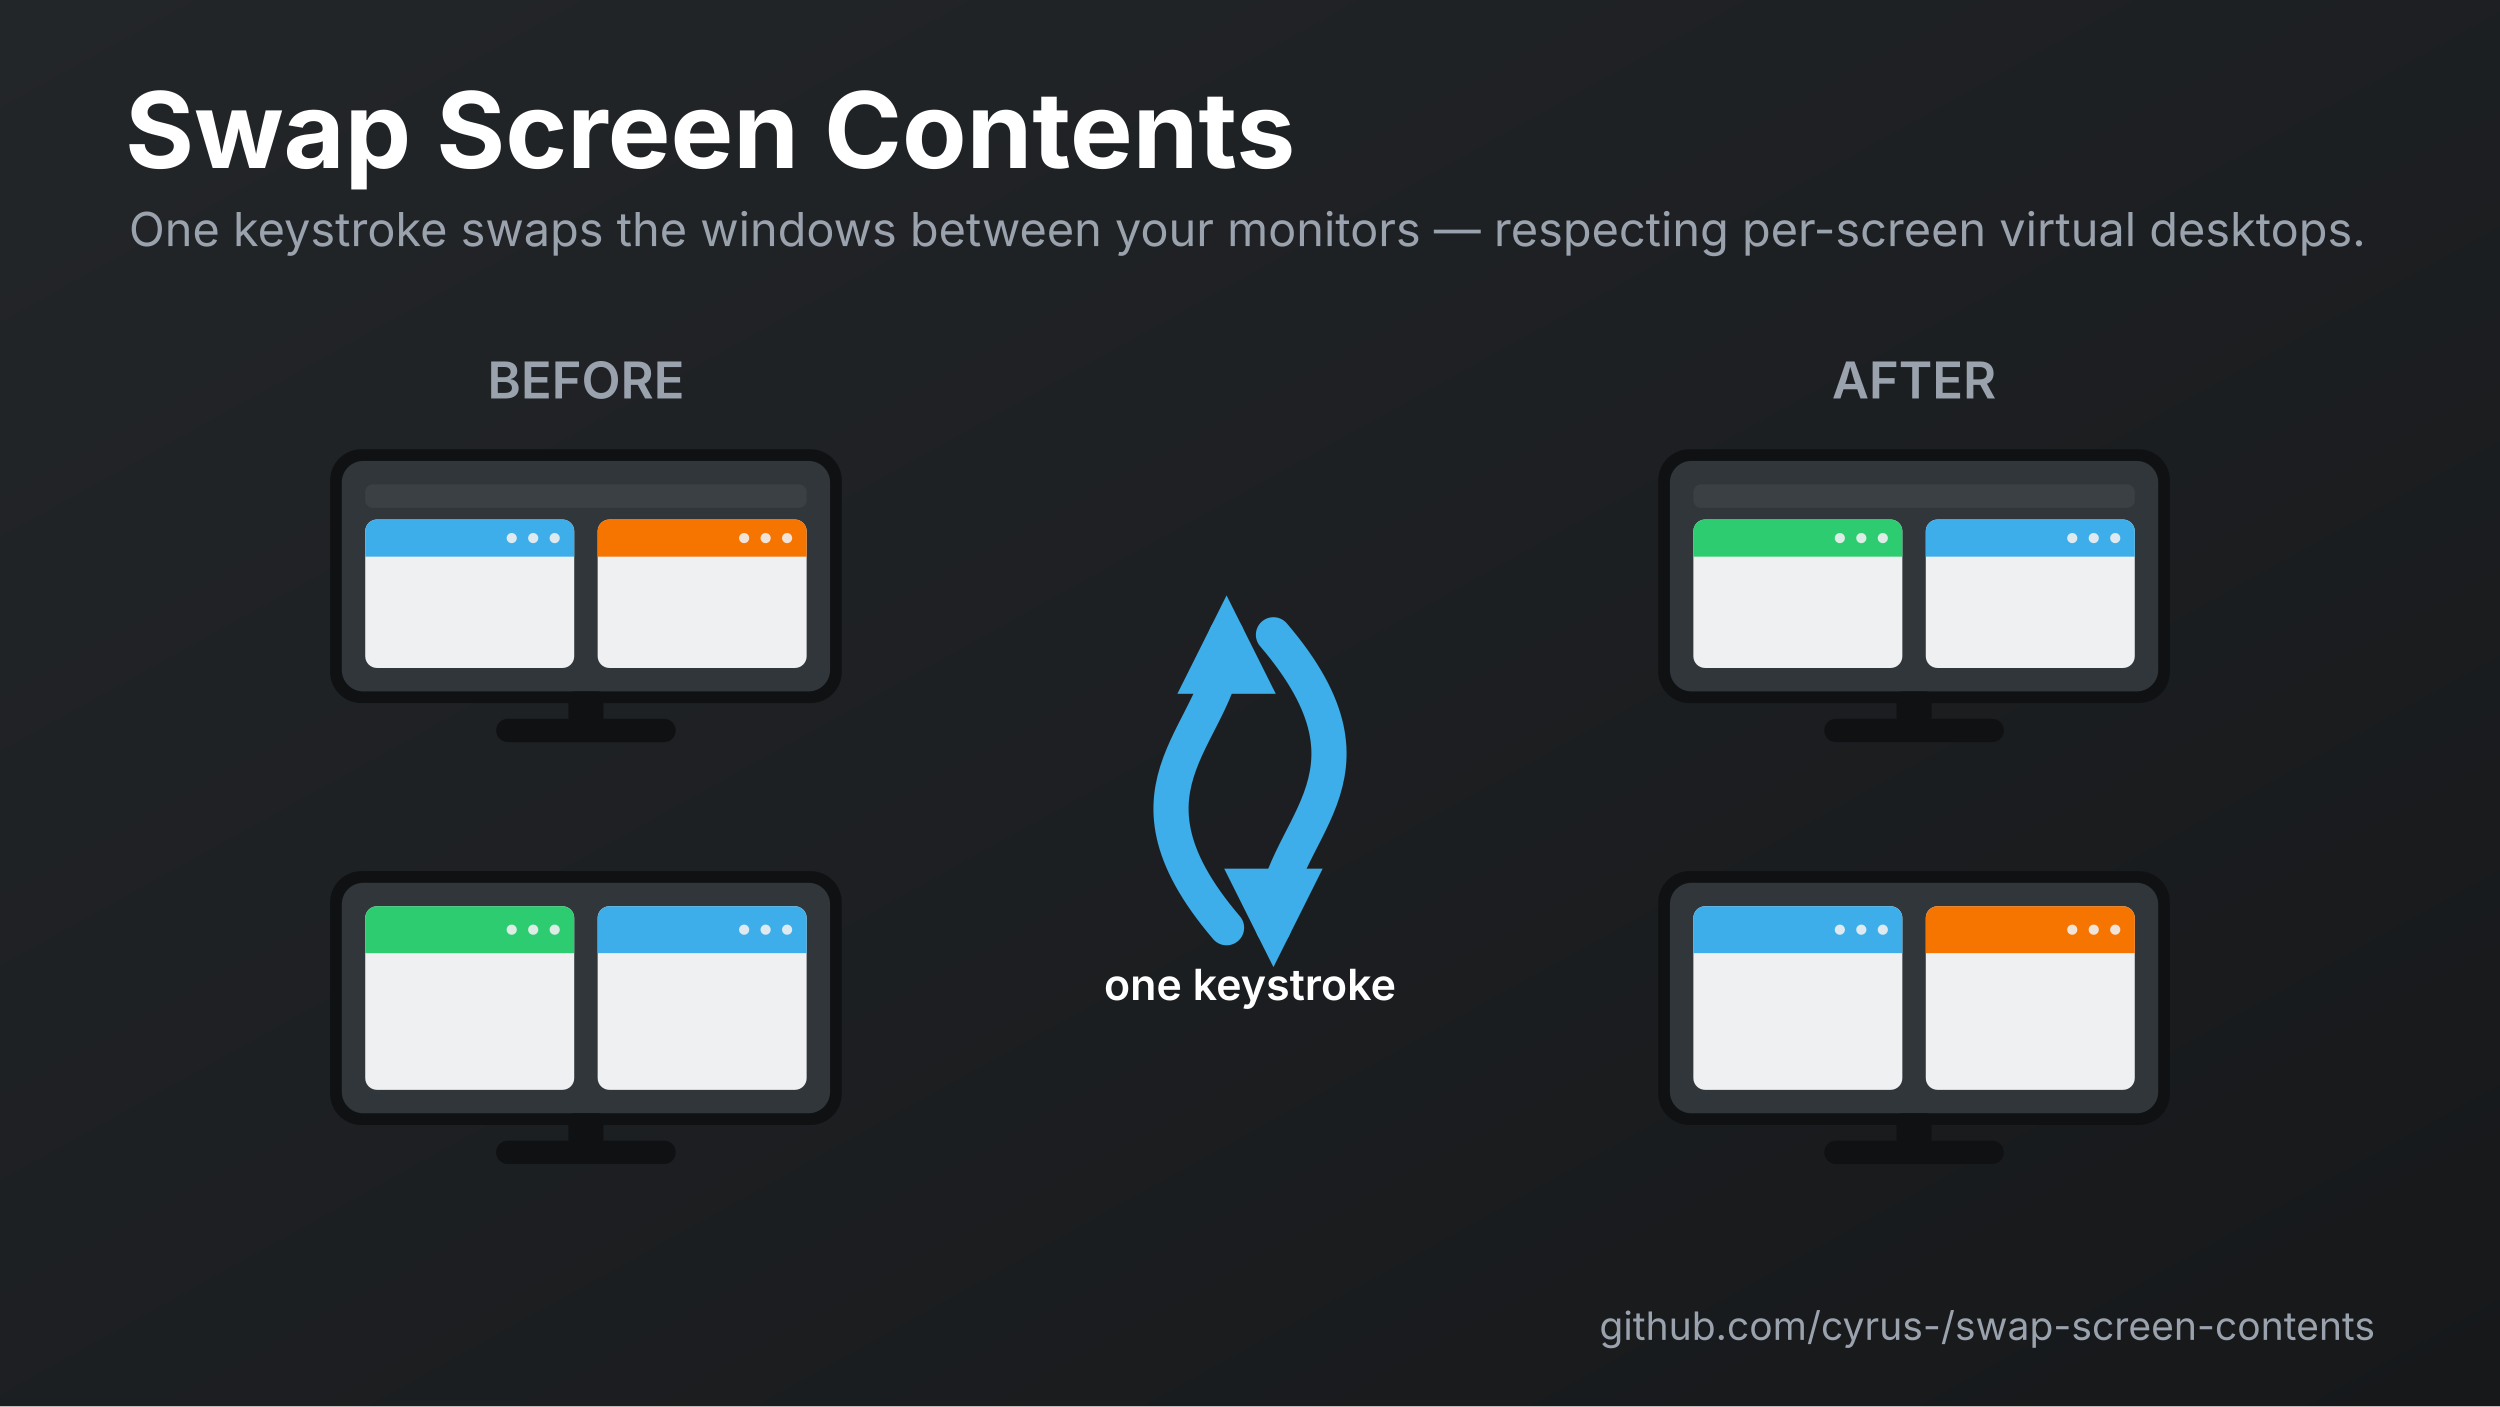
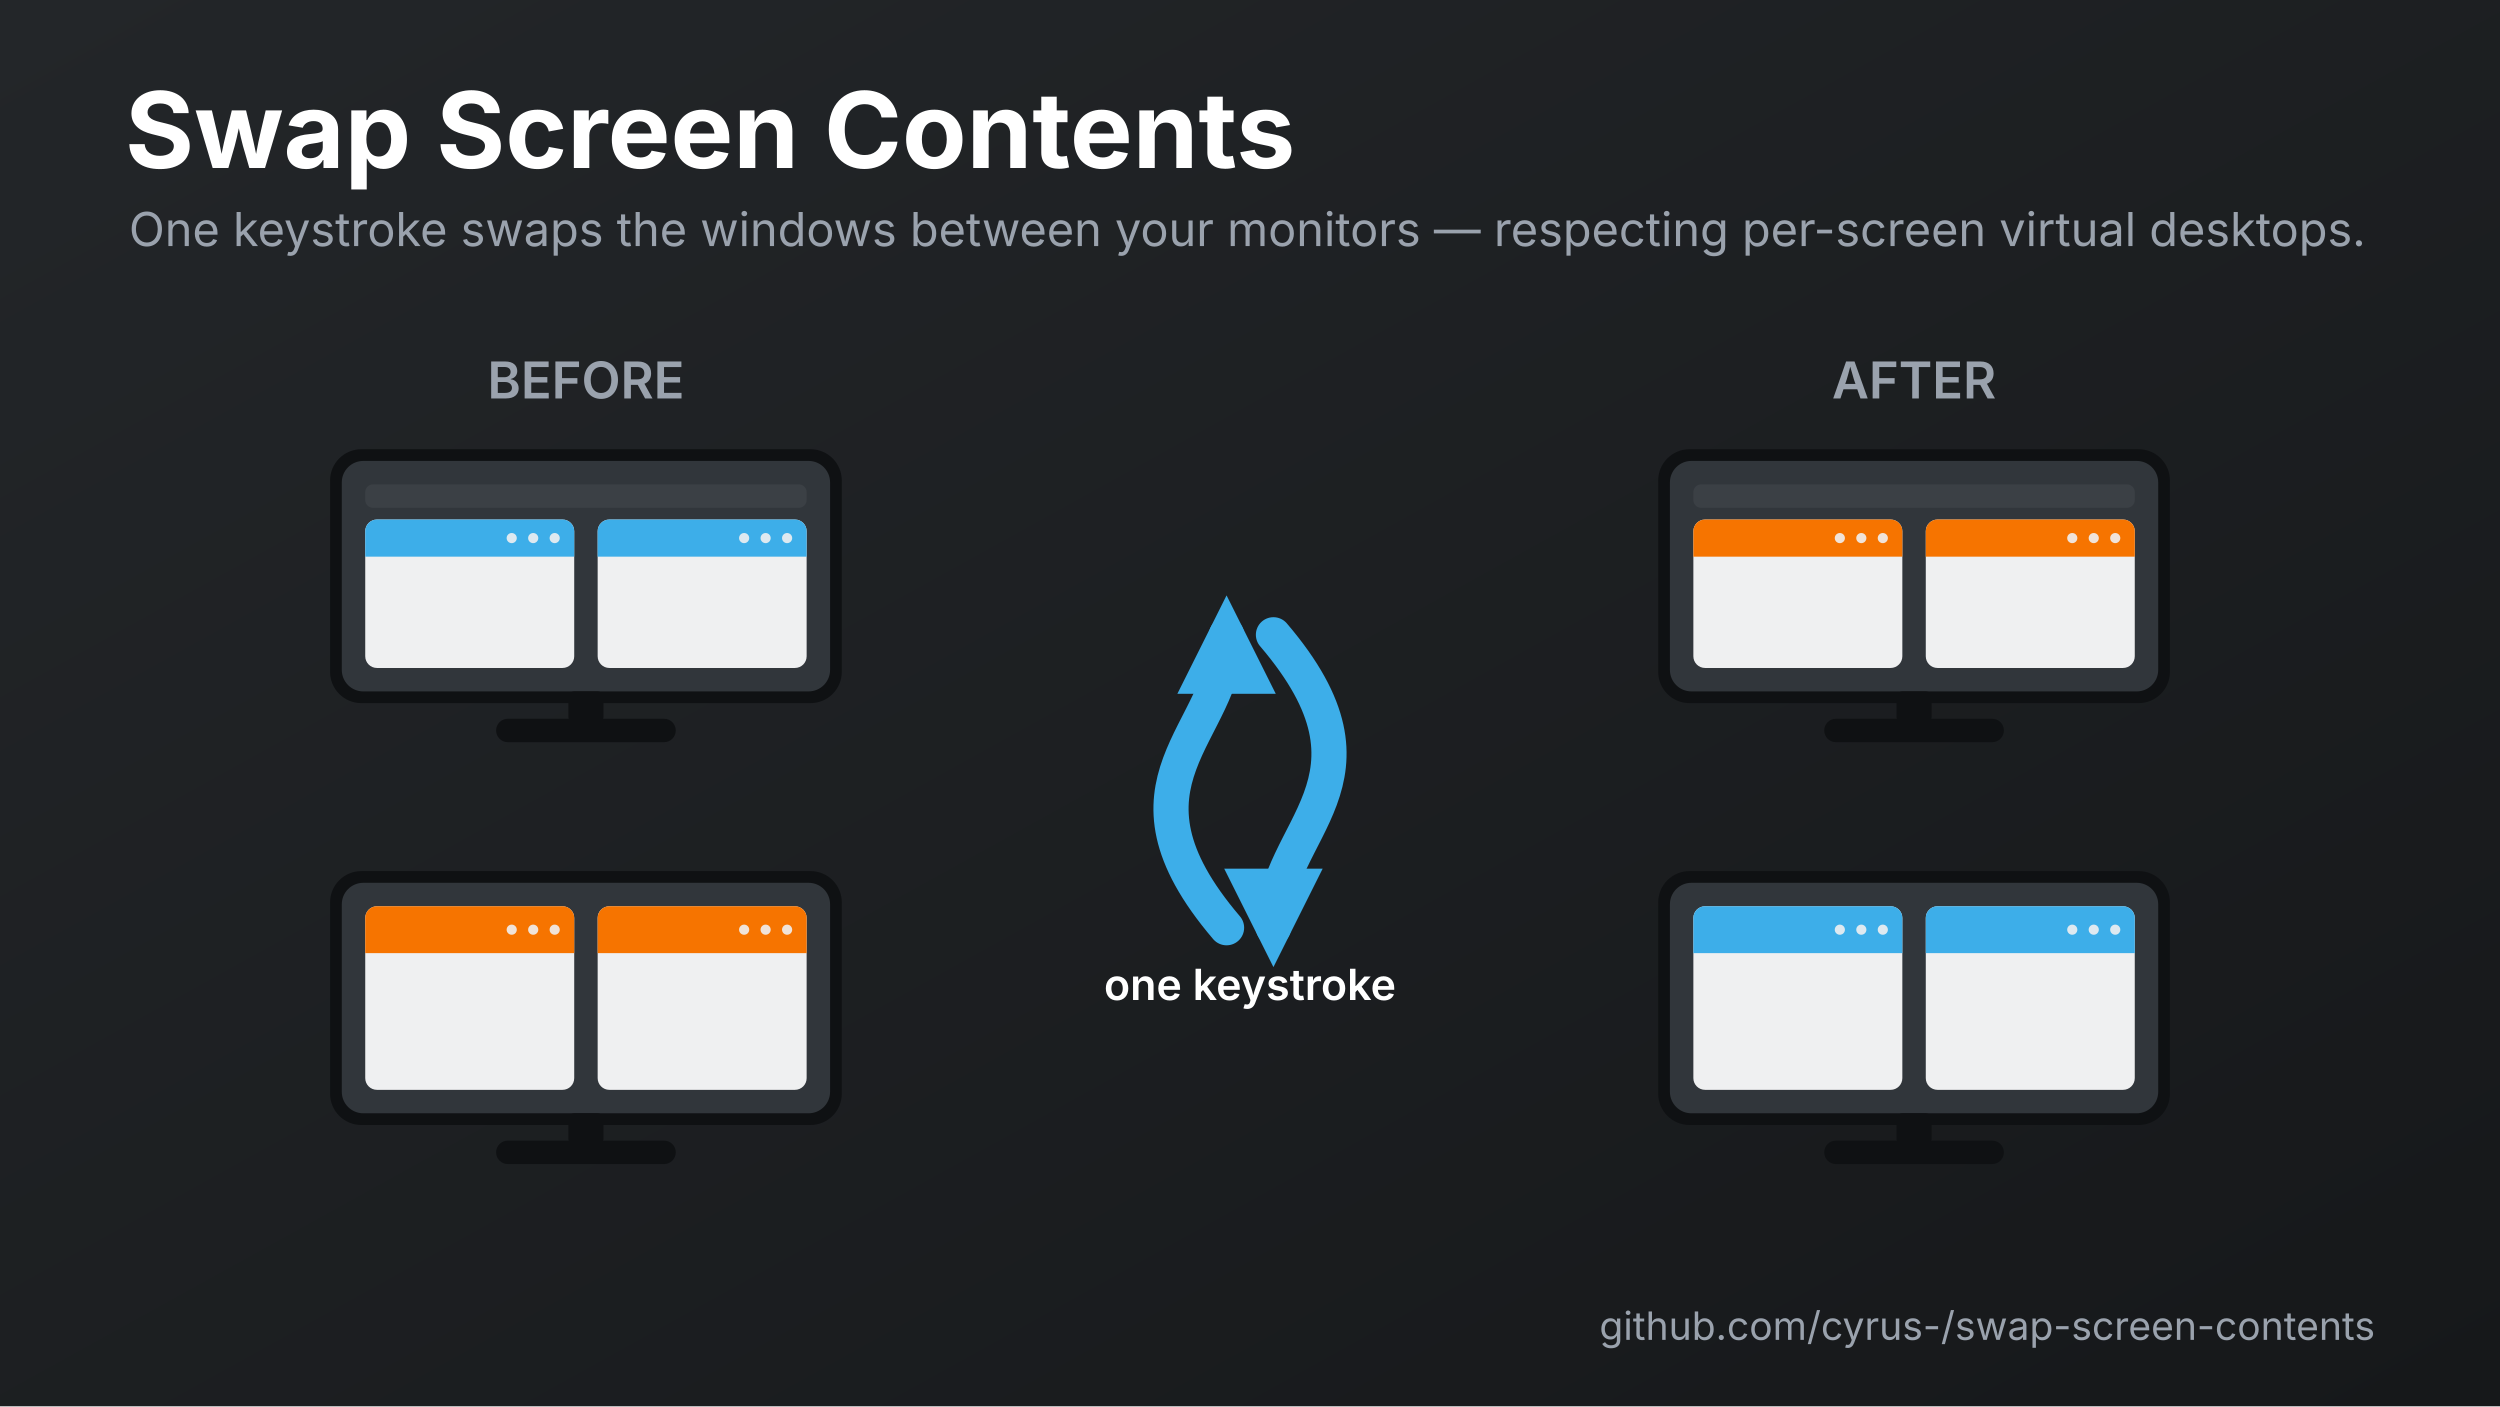
<svg xmlns="http://www.w3.org/2000/svg" width="1280" height="720" viewBox="0 0 1280 720">
  <defs>
    <linearGradient id="bg" x1="0" y1="0" x2="1" y2="1">
      <stop offset="0" stop-color="#232629" />
      <stop offset="1" stop-color="#16181a" />
    </linearGradient>
  </defs>
  <rect width="1280" height="720" fill="url(#bg)" />
  <text x="64" y="86" font-family="Inter" font-weight="700" font-size="54" fill="#ffffff">Swap Screen Contents</text>
  <text x="66" y="126" font-family="Inter" font-weight="400" font-size="24" fill="#9aa2ad">One keystroke swaps the windows between your monitors — respecting per-screen virtual desktops.</text>
  <text x="300" y="204" font-family="Inter" font-weight="600" font-size="26" fill="#9aa2ad" text-anchor="middle">BEFORE</text>
  <rect x="169.0" y="230" width="262" height="130" rx="16" ry="16" fill="#0f1113" />
  <rect x="175.0" y="236" width="250" height="118" rx="11" ry="11" fill="#31363b" />
  <rect x="187.0" y="248" width="226" height="12" rx="4" ry="4" fill="#3b4045" />
  <rect x="187.0" y="266" width="107.0" height="76" rx="6" ry="6" fill="#eff0f1" />
  <path d="M193.0,266 h95.0 a6,6 0 0 1 6,6 v13 h-107.0 v-13 a6,6 0 0 1 6,-6 z" fill="#3daee9" />
  <circle cx="284.0" cy="275.5" r="2.6" fill="#eff0f1" opacity="0.9" />
  <circle cx="273.0" cy="275.5" r="2.6" fill="#eff0f1" opacity="0.9" />
  <circle cx="262.0" cy="275.5" r="2.6" fill="#eff0f1" opacity="0.9" />
  <rect x="306.0" y="266" width="107.0" height="76" rx="6" ry="6" fill="#eff0f1" />
-   <path d="M312.0,266 h95.0 a6,6 0 0 1 6,6 v13 h-107.0 v-13 a6,6 0 0 1 6,-6 z" fill="#f67400" />
+   <path d="M312.0,266 h95.0 a6,6 0 0 1 6,6 v13 h-107.0 v-13 a6,6 0 0 1 6,-6 z" fill="#3daee9" />
  <circle cx="403.0" cy="275.5" r="2.6" fill="#eff0f1" opacity="0.9" />
  <circle cx="392.0" cy="275.5" r="2.6" fill="#eff0f1" opacity="0.9" />
  <circle cx="381.0" cy="275.5" r="2.6" fill="#eff0f1" opacity="0.9" />
  <rect x="291" y="354" width="18" height="16" rx="3" ry="3" fill="#0f1113" />
  <rect x="254" y="368" width="92" height="12" rx="6" ry="6" fill="#0f1113" />
  <rect x="169.0" y="446" width="262" height="130" rx="16" ry="16" fill="#0f1113" />
  <rect x="175.0" y="452" width="250" height="118" rx="11" ry="11" fill="#31363b" />
  <rect x="187.0" y="464" width="107.0" height="94" rx="6" ry="6" fill="#eff0f1" />
-   <path d="M193.0,464 h95.0 a6,6 0 0 1 6,6 v18 h-107.0 v-18 a6,6 0 0 1 6,-6 z" fill="#2ecc71" />
+   <path d="M193.0,464 h95.0 a6,6 0 0 1 6,6 v18 h-107.0 v-18 a6,6 0 0 1 6,-6 z" fill="#f67400" />
  <circle cx="284.0" cy="476.0" r="2.6" fill="#eff0f1" opacity="0.9" />
  <circle cx="273.0" cy="476.0" r="2.6" fill="#eff0f1" opacity="0.9" />
  <circle cx="262.0" cy="476.0" r="2.6" fill="#eff0f1" opacity="0.9" />
  <rect x="306.0" y="464" width="107.0" height="94" rx="6" ry="6" fill="#eff0f1" />
-   <path d="M312.0,464 h95.0 a6,6 0 0 1 6,6 v18 h-107.0 v-18 a6,6 0 0 1 6,-6 z" fill="#3daee9" />
+   <path d="M312.0,464 h95.0 a6,6 0 0 1 6,6 v18 h-107.0 v-18 a6,6 0 0 1 6,-6 z" fill="#f67400" />
  <circle cx="403.0" cy="476.0" r="2.6" fill="#eff0f1" opacity="0.9" />
  <circle cx="392.0" cy="476.0" r="2.6" fill="#eff0f1" opacity="0.9" />
  <circle cx="381.0" cy="476.0" r="2.6" fill="#eff0f1" opacity="0.9" />
  <rect x="291" y="570" width="18" height="16" rx="3" ry="3" fill="#0f1113" />
  <rect x="254" y="584" width="92" height="12" rx="6" ry="6" fill="#0f1113" />
  <text x="980" y="204" font-family="Inter" font-weight="600" font-size="26" fill="#9aa2ad" text-anchor="middle">AFTER</text>
  <rect x="849.0" y="230" width="262" height="130" rx="16" ry="16" fill="#0f1113" />
  <rect x="855.0" y="236" width="250" height="118" rx="11" ry="11" fill="#31363b" />
  <rect x="867.0" y="248" width="226" height="12" rx="4" ry="4" fill="#3b4045" />
  <rect x="867.0" y="266" width="107.0" height="76" rx="6" ry="6" fill="#eff0f1" />
-   <path d="M873.0,266 h95.0 a6,6 0 0 1 6,6 v13 h-107.0 v-13 a6,6 0 0 1 6,-6 z" fill="#2ecc71" />
+   <path d="M873.0,266 h95.0 a6,6 0 0 1 6,6 v13 h-107.0 v-13 a6,6 0 0 1 6,-6 z" fill="#f67400" />
  <circle cx="964.0" cy="275.5" r="2.6" fill="#eff0f1" opacity="0.9" />
  <circle cx="953.0" cy="275.5" r="2.6" fill="#eff0f1" opacity="0.9" />
  <circle cx="942.0" cy="275.5" r="2.6" fill="#eff0f1" opacity="0.9" />
  <rect x="986.0" y="266" width="107.0" height="76" rx="6" ry="6" fill="#eff0f1" />
-   <path d="M992.0,266 h95.0 a6,6 0 0 1 6,6 v13 h-107.0 v-13 a6,6 0 0 1 6,-6 z" fill="#3daee9" />
+   <path d="M992.0,266 h95.0 a6,6 0 0 1 6,6 v13 h-107.0 v-13 a6,6 0 0 1 6,-6 z" fill="#f67400" />
  <circle cx="1083.0" cy="275.5" r="2.6" fill="#eff0f1" opacity="0.9" />
  <circle cx="1072.0" cy="275.5" r="2.6" fill="#eff0f1" opacity="0.9" />
  <circle cx="1061.0" cy="275.5" r="2.6" fill="#eff0f1" opacity="0.9" />
  <rect x="971" y="354" width="18" height="16" rx="3" ry="3" fill="#0f1113" />
  <rect x="934" y="368" width="92" height="12" rx="6" ry="6" fill="#0f1113" />
  <rect x="849.0" y="446" width="262" height="130" rx="16" ry="16" fill="#0f1113" />
  <rect x="855.0" y="452" width="250" height="118" rx="11" ry="11" fill="#31363b" />
  <rect x="867.0" y="464" width="107.0" height="94" rx="6" ry="6" fill="#eff0f1" />
  <path d="M873.0,464 h95.0 a6,6 0 0 1 6,6 v18 h-107.0 v-18 a6,6 0 0 1 6,-6 z" fill="#3daee9" />
  <circle cx="964.0" cy="476.0" r="2.6" fill="#eff0f1" opacity="0.9" />
  <circle cx="953.0" cy="476.0" r="2.6" fill="#eff0f1" opacity="0.9" />
  <circle cx="942.0" cy="476.0" r="2.6" fill="#eff0f1" opacity="0.9" />
  <rect x="986.0" y="464" width="107.0" height="94" rx="6" ry="6" fill="#eff0f1" />
-   <path d="M992.0,464 h95.0 a6,6 0 0 1 6,6 v18 h-107.0 v-18 a6,6 0 0 1 6,-6 z" fill="#f67400" />
+   <path d="M992.0,464 h95.0 a6,6 0 0 1 6,6 v18 h-107.0 v-18 a6,6 0 0 1 6,-6 z" fill="#3daee9" />
  <circle cx="1083.0" cy="476.0" r="2.6" fill="#eff0f1" opacity="0.9" />
  <circle cx="1072.0" cy="476.0" r="2.6" fill="#eff0f1" opacity="0.9" />
  <circle cx="1061.0" cy="476.0" r="2.6" fill="#eff0f1" opacity="0.9" />
  <rect x="971" y="570" width="18" height="16" rx="3" ry="3" fill="#0f1113" />
  <rect x="934" y="584" width="92" height="12" rx="6" ry="6" fill="#0f1113" />
  <defs>
    <marker id="ah3daee9" viewBox="0 0 10 10" refX="6" refY="5" markerWidth="2.8" markerHeight="2.8" orient="auto">
      <path d="M0,0 L10,5 L0,10 Z" fill="#3daee9" />
    </marker>
  </defs>
  <path d="M628,475.0 C564,400 628,376.0 628,325.0" fill="none" stroke="#3daee9" stroke-width="18" stroke-linecap="round" marker-end="url(#ah3daee9)" />
  <path d="M652,325.0 C716,400 652,424.0 652,475.0" fill="none" stroke="#3daee9" stroke-width="18" stroke-linecap="round" marker-end="url(#ah3daee9)" />
  <text x="640" y="512" font-family="Inter" font-weight="600" font-size="22" fill="#ffffff" text-anchor="middle">one keystroke</text>
  <text x="1216" y="686" font-family="Inter" font-weight="400" font-size="20" fill="#9aa2ad" text-anchor="end">github.com/cyrus-/swap-screen-contents</text>
</svg>
